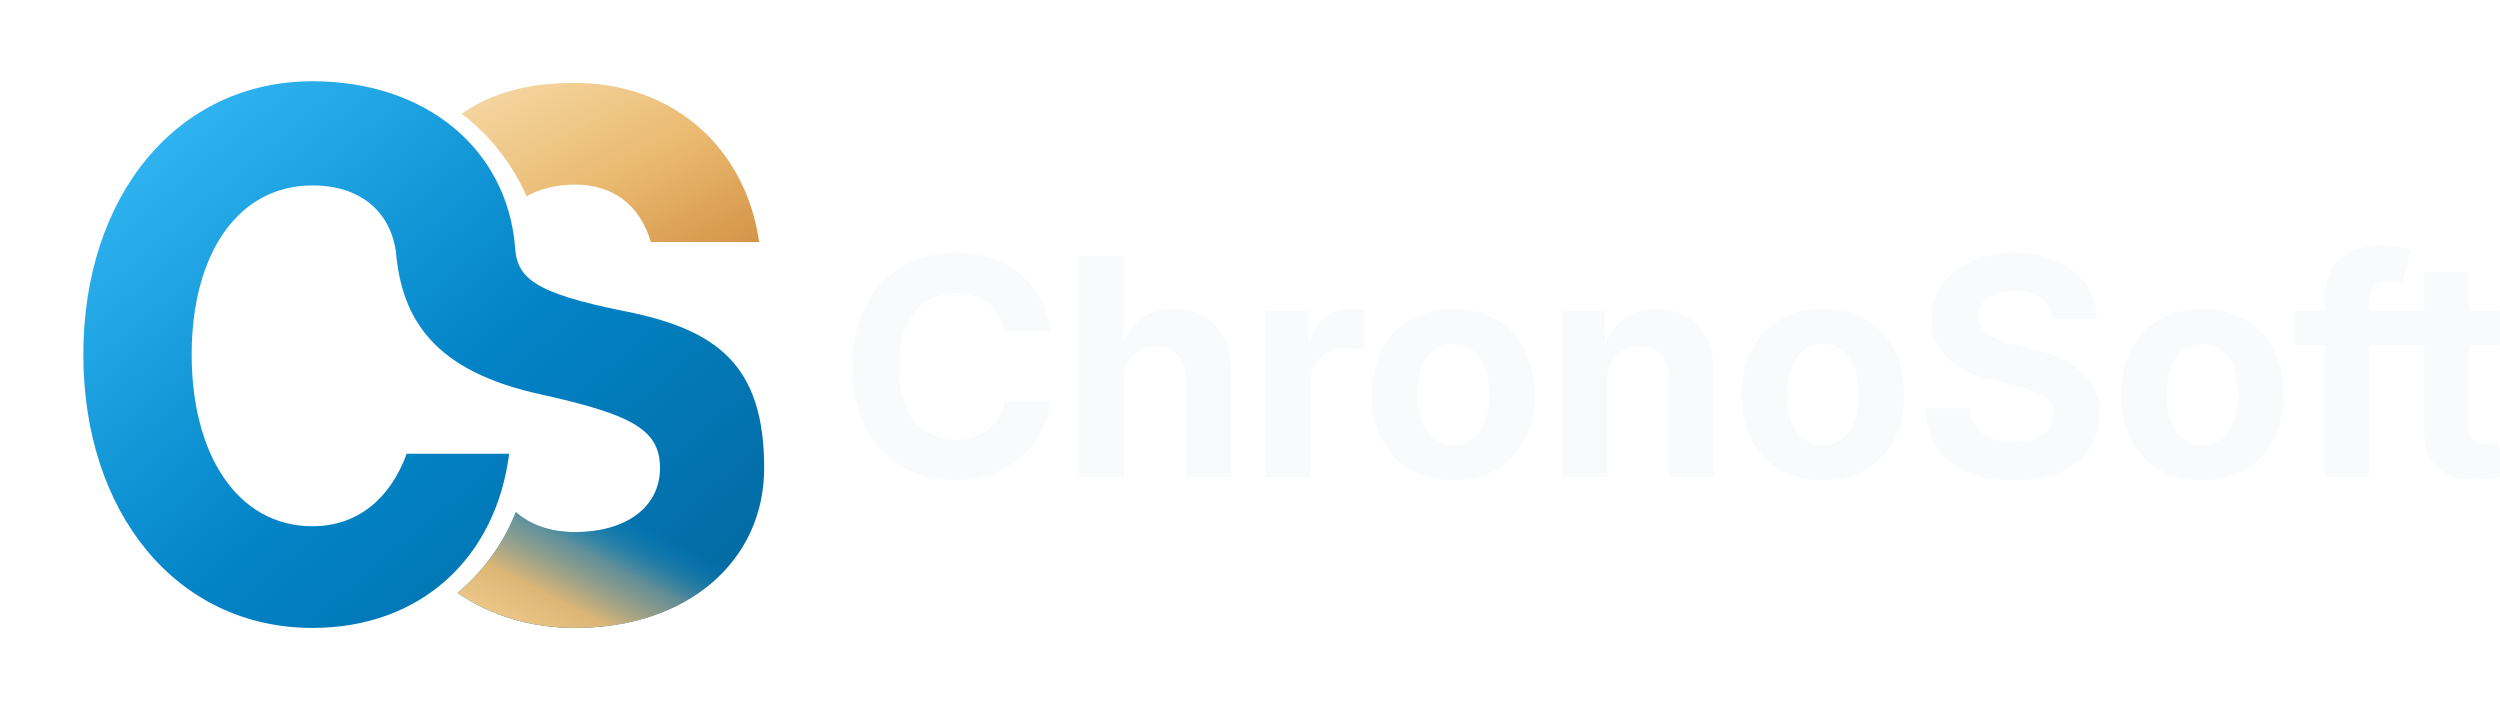
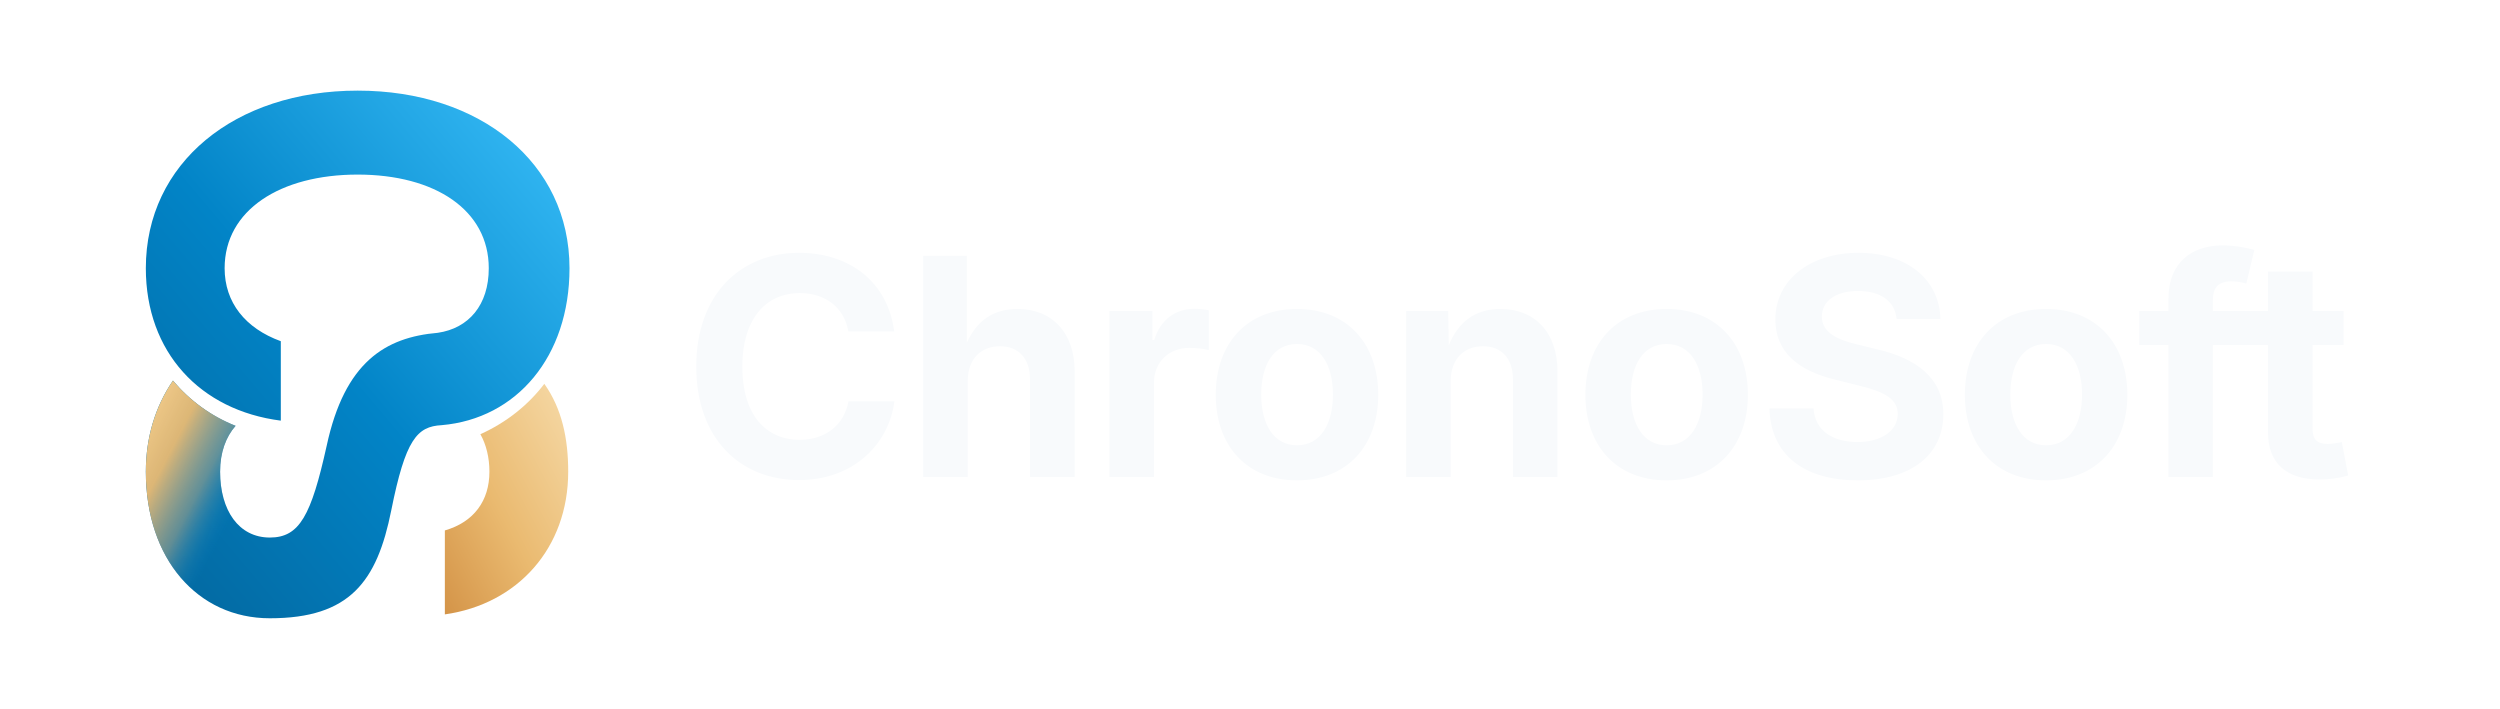
<svg xmlns="http://www.w3.org/2000/svg" viewBox="0 0 2400 680" width="2400" height="680">
  <defs>
    <linearGradient id="cs-blue-grad" x1="0%" y1="5%" x2="95%" y2="95%">
      <stop offset="0%" stop-color="#38BDF8" />
      <stop offset="55%" stop-color="#0284C7" />
      <stop offset="100%" stop-color="#0369A1" />
    </linearGradient>
    <linearGradient id="cs-bottom-gold" x1="0%" y1="90%" x2="90%" y2="0%">
      <stop offset="0%" stop-color="#F2CC8C" stop-opacity="1" />
      <stop offset="22%" stop-color="#E8BA73" stop-opacity="0.95" />
      <stop offset="44%" stop-color="#AFA887" stop-opacity="0.55" />
      <stop offset="65%" stop-color="#0284C7" stop-opacity="0" />
      <stop offset="100%" stop-color="#0284C7" stop-opacity="0" />
    </linearGradient>
    <linearGradient id="cs-top-gold" x1="0%" y1="0%" x2="100%" y2="100%">
      <stop offset="0%" stop-color="#F6DAA8" />
      <stop offset="55%" stop-color="#EABA70" />
      <stop offset="100%" stop-color="#D49448" />
    </linearGradient>
    <linearGradient id="bg-dark-grad" x1="0%" y1="0%" x2="100%" y2="100%">
      <stop offset="0%" stop-color="#111C35" />
      <stop offset="50%" stop-color="#0B1222" />
      <stop offset="100%" stop-color="#060913" />
    </linearGradient>
  </defs>
-   <g transform="translate(80, 78) scale(0.80)">
+   <g transform="translate(140, 87) scale(0.62) translate(656, 0) rotate(90)">
    <path d="M 511 447 L 388 447 C 368 502, 328 534, 275 534 C 185 534, 130 448, 130 328 C 130 208, 185 125, 275 125 C 332 125, 368 156, 375 204 C 382 285, 420 348, 550 376 C 658 400, 692 418, 692 464 C 692 512, 650 541, 590 541 C 560 541, 536 532, 519 517 C 504 555, 480 588, 449 614 C 490 642, 538 656, 590 656 C 725 656, 817 576, 817 464 C 817 340, 760 298, 650 276 C 540 254, 520 236, 518 198 C 508 82, 412 0, 275 0 C 112 0, 0 138, 0 328 C 0 518, 112 656, 275 656 C 405 656, 495 572, 511 447 Z" fill="url(#cs-blue-grad)" />
    <path d="M 519 517 C 504 555, 480 588, 449 614 C 490 642, 538 656, 590 656 C 725 656, 817 576, 817 464 L 692 464 C 692 512, 650 541, 590 541 C 560 541, 536 532, 519 517 Z" fill="url(#cs-bottom-gold)" />
    <path d="M 454 39 C 492 12, 538 2, 590 2 C 708 2, 795 80, 811 193 L 681 193 C 668 148, 635 124, 590 124 C 568 124, 548 129, 532 138 C 514 98, 487 64, 454 39 Z" fill="url(#cs-top-gold)" />
  </g>
-   <text x="805" y="458" font-family="'Segoe UI', 'Inter', -apple-system, BlinkMacSystemFont, Roboto, sans-serif" font-weight="700" font-size="292" letter-spacing="-3" fill="#F8FAFC">ChronoSoft</text>
+   <text x="655" y="458" font-family="'Segoe UI', 'Inter', -apple-system, BlinkMacSystemFont, Roboto, sans-serif" font-weight="700" font-size="292" letter-spacing="-3" fill="#F8FAFC">ChronoSoft</text>
</svg>
